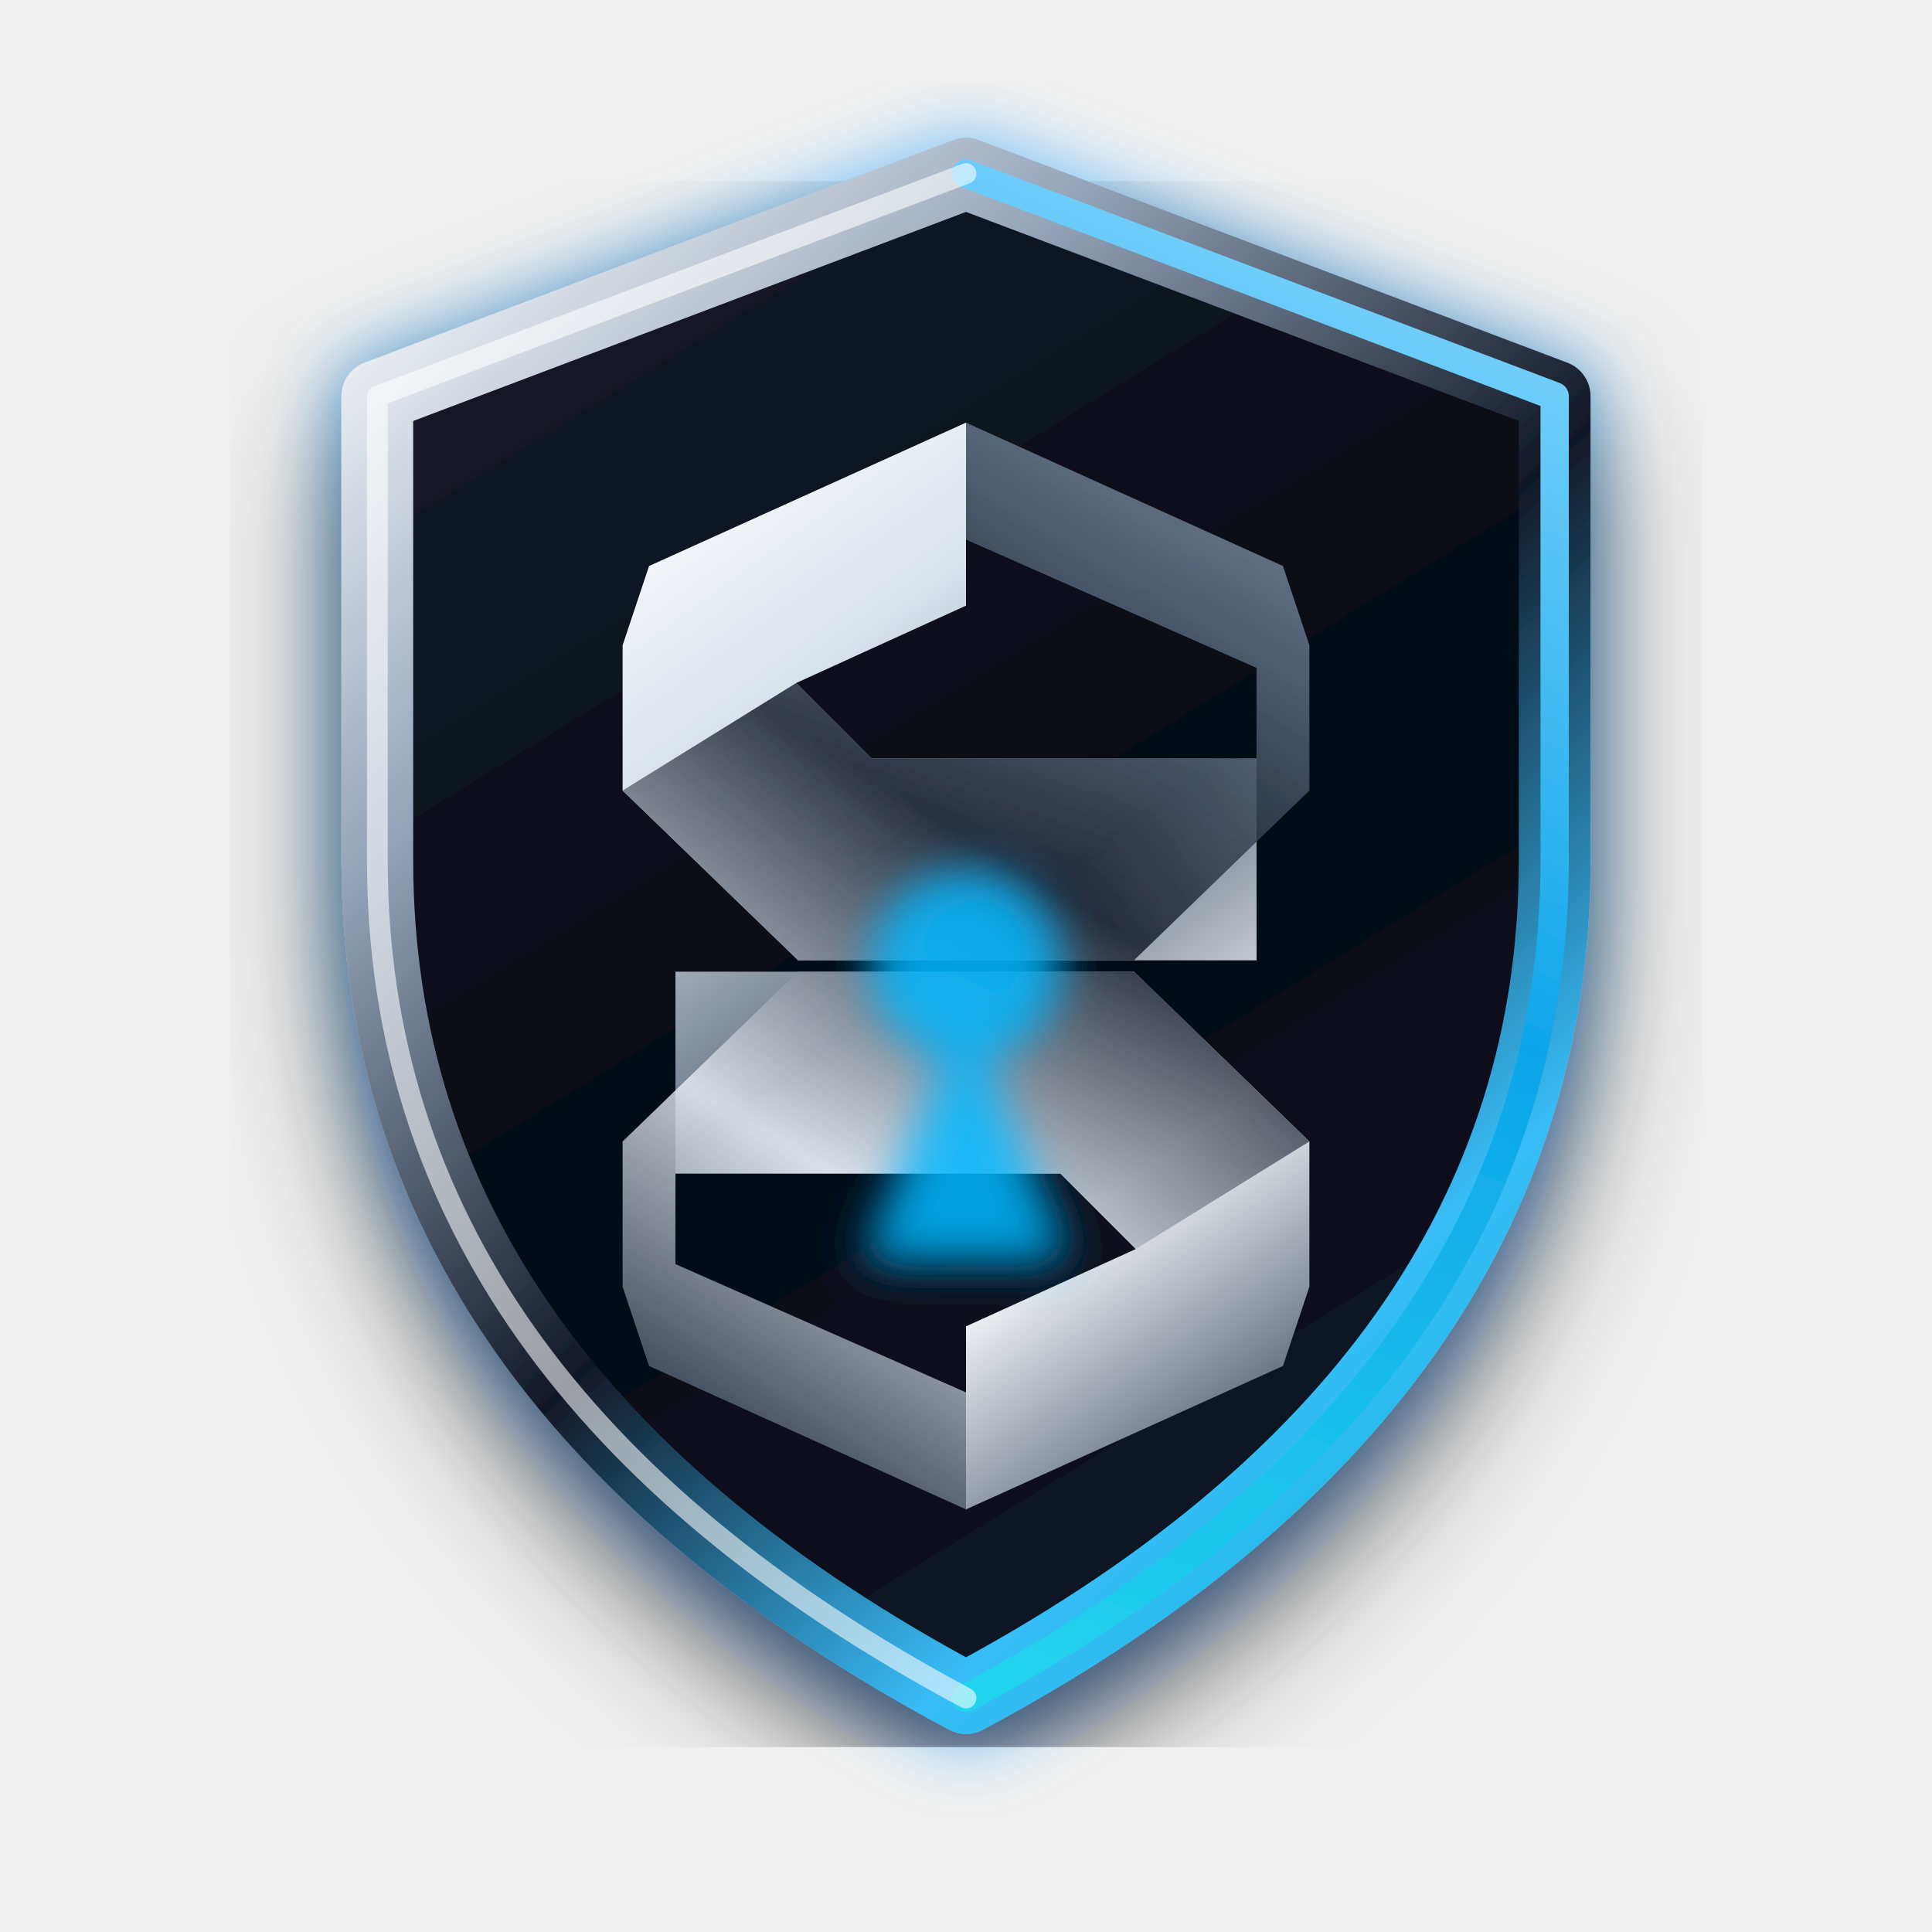
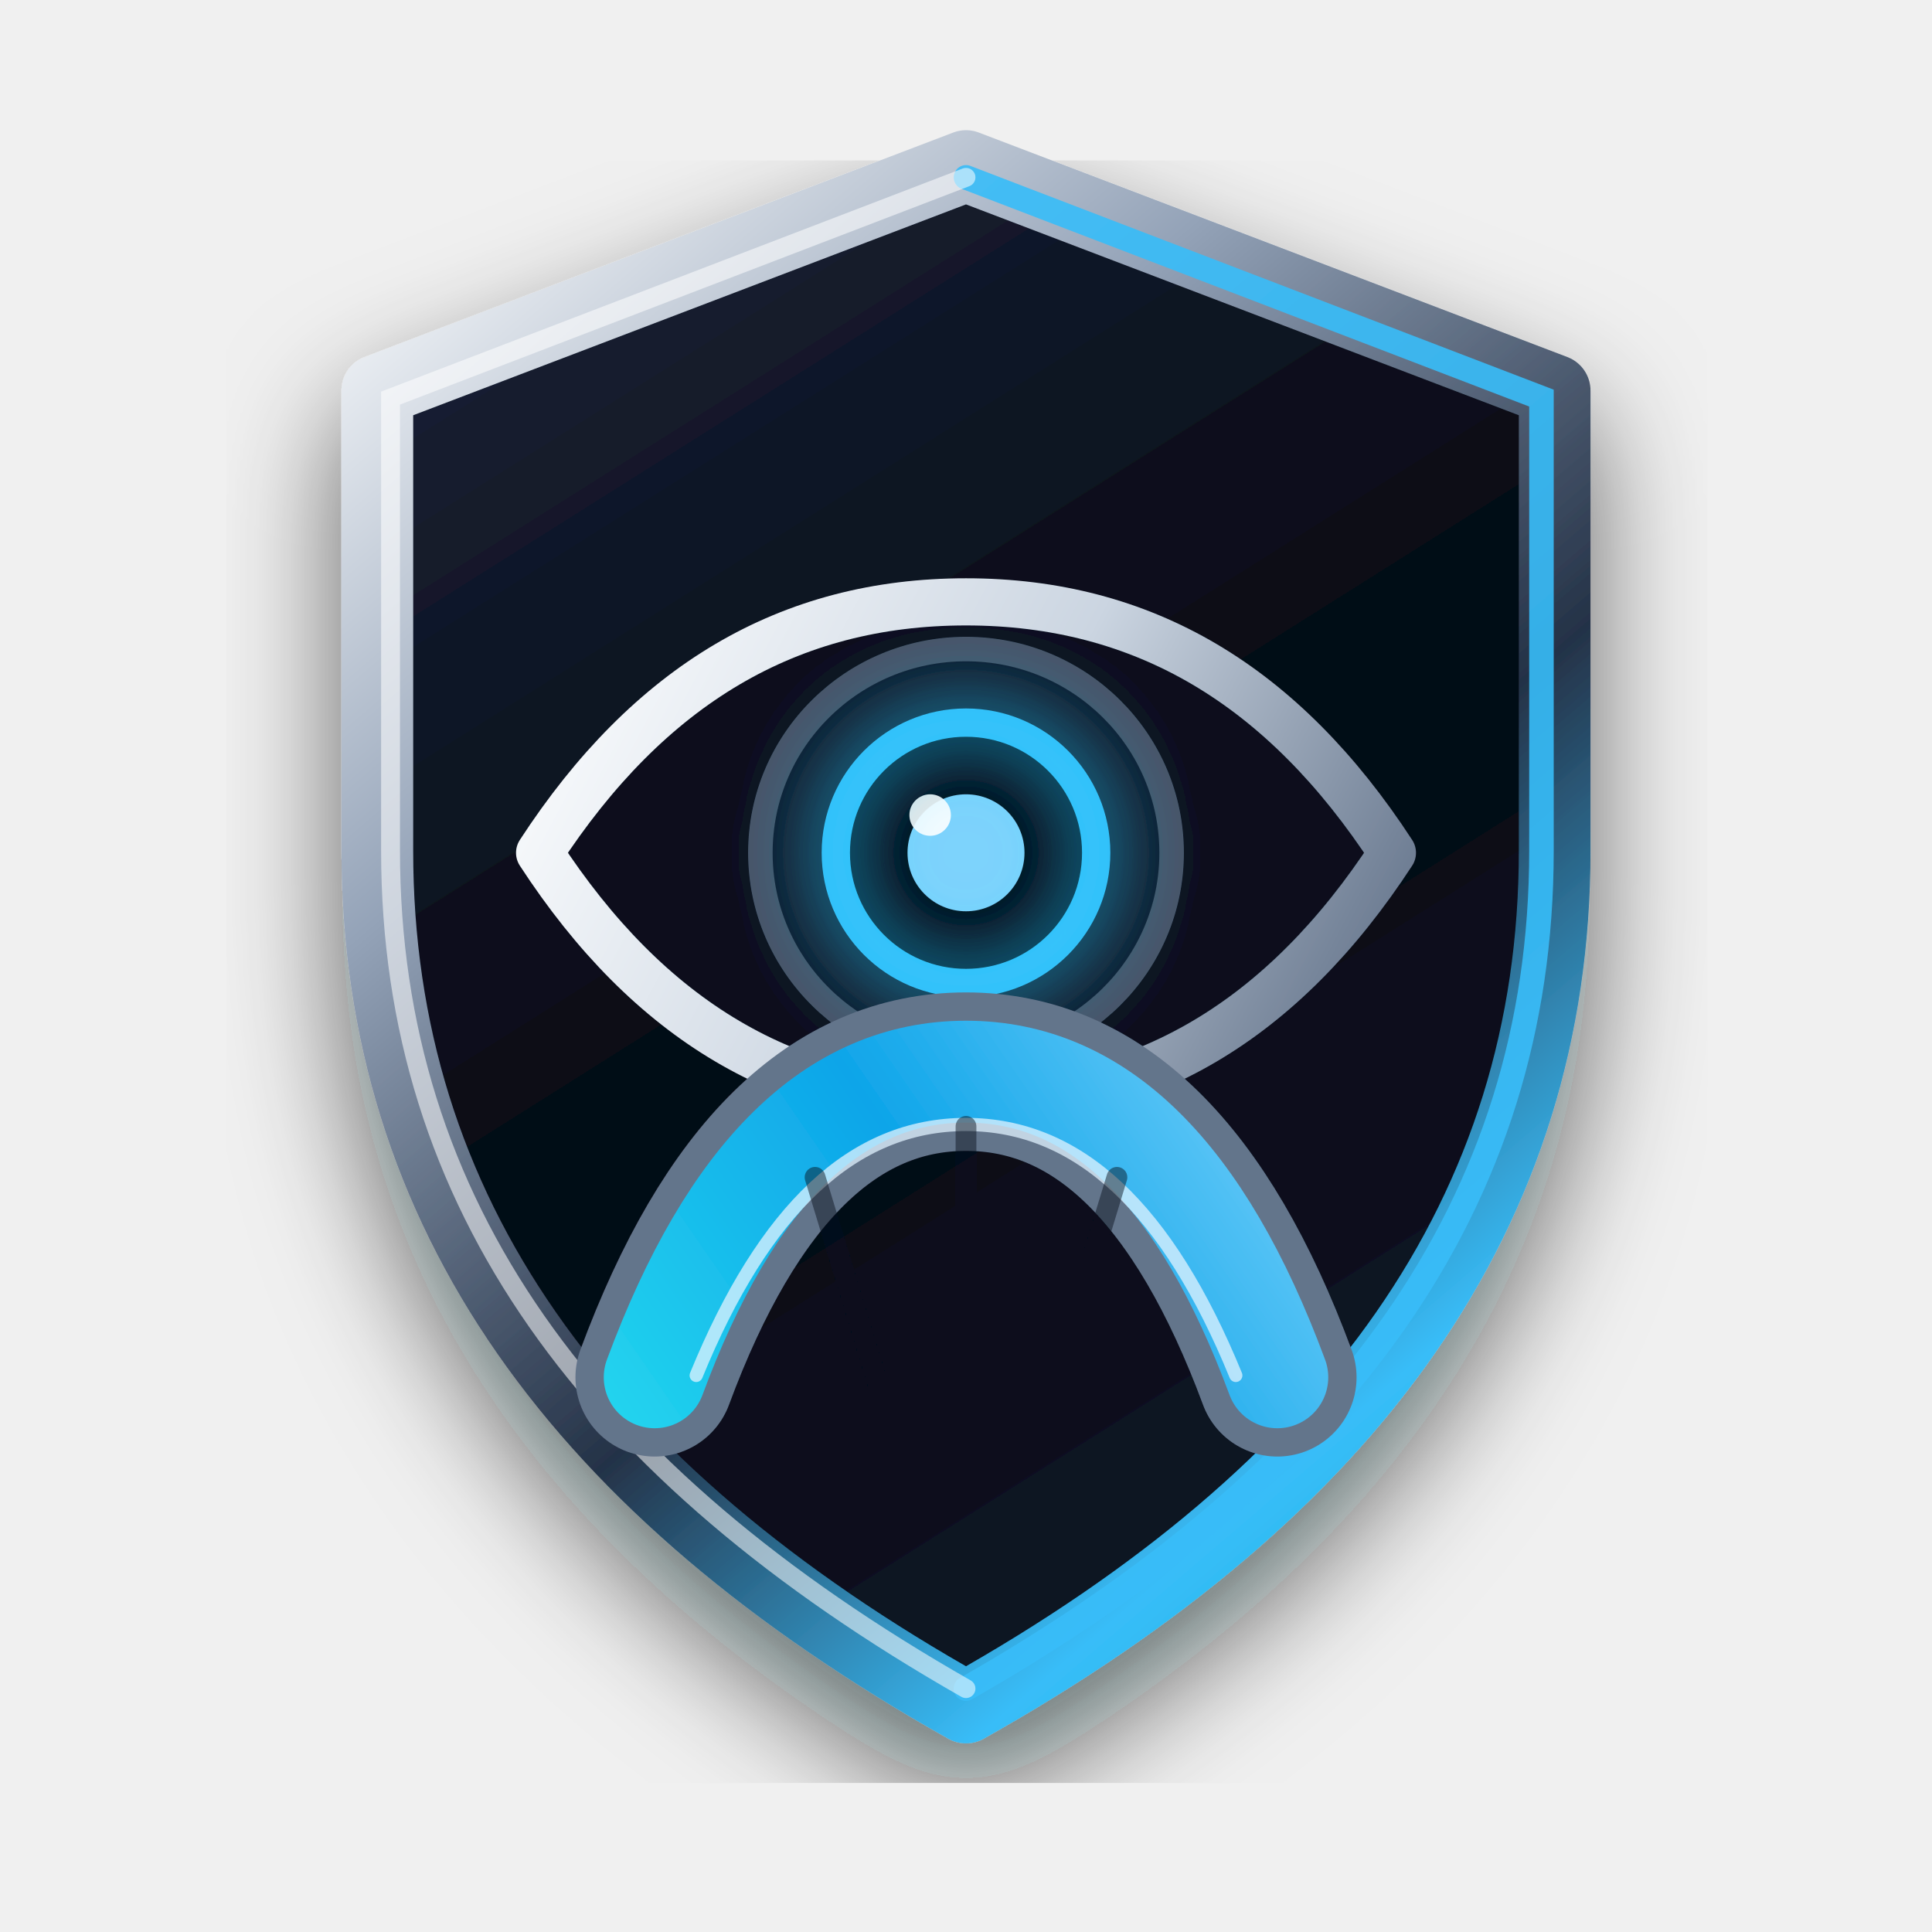
<svg xmlns="http://www.w3.org/2000/svg" width="1024" height="1024" viewBox="0 0 1024 1024" fill="none">
  <defs>
-     <linearGradient id="edge" x1="178" y1="154" x2="846" y2="864" gradientUnits="userSpaceOnUse">
-       <stop stop-color="#f8fafc" />
-       <stop offset="0.24" stop-color="#94a3b8" />
-       <stop offset="0.52" stop-color="#111827" />
-       <stop offset="0.78" stop-color="#38bdf8" />
-       <stop offset="1" stop-color="#06b6d4" />
+     <linearGradient id="rim" x1="190" y1="130" x2="835" y2="885" gradientUnits="userSpaceOnUse">
+       <stop stop-color="#F8FAFC" />
+       <stop offset=".28" stop-color="#94A3B8" />
+       <stop offset=".58" stop-color="#243247" />
+       <stop offset=".82" stop-color="#38BDF8" />
+       <stop offset="1" stop-color="#06B6D4" />
    </linearGradient>
-     <linearGradient id="face" x1="268" y1="130" x2="731" y2="883" gradientUnits="userSpaceOnUse">
-       <stop stop-color="#151b29" />
-       <stop offset="0.5" stop-color="#050914" />
-       <stop offset="1" stop-color="#0b1727" />
+     <linearGradient id="face" x1="270" y1="145" x2="730" y2="875" gradientUnits="userSpaceOnUse">
+       <stop stop-color="#172033" />
+       <stop offset=".48" stop-color="#050914" />
+       <stop offset="1" stop-color="#0B1727" />
    </linearGradient>
-     <linearGradient id="metal" x1="322" y1="249" x2="693" y2="761" gradientUnits="userSpaceOnUse">
-       <stop stop-color="#ffffff" />
-       <stop offset="0.24" stop-color="#d9e2ec" />
-       <stop offset="0.5" stop-color="#697586" />
-       <stop offset="0.74" stop-color="#f8fafc" />
-       <stop offset="1" stop-color="#425066" />
+     <linearGradient id="eye" x1="306" y1="350" x2="718" y2="568" gradientUnits="userSpaceOnUse">
+       <stop stop-color="#F8FAFC" />
+       <stop offset=".5" stop-color="#CBD5E1" />
+       <stop offset="1" stop-color="#64748B" />
    </linearGradient>
-     <linearGradient id="shade" x1="690" y1="240" x2="354" y2="778" gradientUnits="userSpaceOnUse">
-       <stop stop-color="#8da2ba" />
-       <stop offset="0.42" stop-color="#111827" />
-       <stop offset="0.72" stop-color="#e8eef6" />
-       <stop offset="1" stop-color="#293547" />
+     <linearGradient id="bridge" x1="340" y1="765" x2="685" y2="527" gradientUnits="userSpaceOnUse">
+       <stop stop-color="#22D3EE" />
+       <stop offset=".48" stop-color="#0EA5E9" />
+       <stop offset="1" stop-color="#7DD3FC" />
    </linearGradient>
-     <linearGradient id="cyan" x1="742" y1="120" x2="442" y2="844" gradientUnits="userSpaceOnUse">
-       <stop stop-color="#7dd3fc" />
-       <stop offset="0.48" stop-color="#0ea5e9" />
-       <stop offset="1" stop-color="#22d3ee" />
-     </linearGradient>
-     <filter id="glow" x="83" y="44" width="858" height="924" filterUnits="userSpaceOnUse" color-interpolation-filters="sRGB">
+     <filter id="shadow" x="120" y="55" width="785" height="890" filterUnits="userSpaceOnUse">
+       <feDropShadow dx="0" dy="30" stdDeviation="32" flood-color="#000814" flood-opacity=".58" />
+     </filter>
+     <filter id="glow" x="278" y="270" width="468" height="404" filterUnits="userSpaceOnUse">
      <feGaussianBlur stdDeviation="18" result="blur" />
-       <feColorMatrix in="blur" type="matrix" values="0 0 0 0 0.02 0 0 0 0 0.58 0 0 0 0 1 0 0 0 0.7 0" />
-     </filter>
-     <filter id="shadow" x="122" y="62" width="780" height="864" filterUnits="userSpaceOnUse" color-interpolation-filters="sRGB">
-       <feDropShadow dx="0" dy="34" stdDeviation="34" flood-color="#000814" flood-opacity="0.62" />
-     </filter>
-     <filter id="lockGlow" x="392" y="394" width="240" height="302" filterUnits="userSpaceOnUse" color-interpolation-filters="sRGB">
-       <feGaussianBlur stdDeviation="12" result="blur" />
-       <feColorMatrix in="blur" type="matrix" values="0 0 0 0 0.02 0 0 0 0 0.72 0 0 0 0 1 0 0 0 0.86 0" />
+       <feColorMatrix in="blur" type="matrix" values="0 0 0 0 .02 0 0 0 0 .62 0 0 0 0 1 0 0 0 .75 0" />
    </filter>
  </defs>
-   <path filter="url(#glow)" d="M512 86L831 207V456C831 646 724 797 512 912C300 797 193 646 193 456V207L512 86Z" stroke="url(#cyan)" stroke-width="24" stroke-linejoin="round" />
  <g filter="url(#shadow)">
-     <path d="M512 92L824 210V456C824 642 718 790 512 900C306 790 200 642 200 456V210L512 92Z" fill="url(#face)" />
-     <path d="M512 92L824 210V456C824 642 718 790 512 900C306 790 200 642 200 456V210L512 92Z" stroke="url(#edge)" stroke-width="38" stroke-linejoin="round" />
-     <path d="M512 92L824 210V456C824 642 718 790 512 900" stroke="url(#cyan)" stroke-width="15" stroke-linecap="round" stroke-linejoin="round" />
-     <path d="M512 92L200 210V456C200 642 306 790 512 900" stroke="#ffffff" stroke-opacity="0.58" stroke-width="11" stroke-linecap="round" stroke-linejoin="round" />
-     <path d="M344 300L512 224V321L422 362L462 402H666V509H423L330 419V342L344 300Z" fill="url(#metal)" />
-     <path d="M680 724L512 800V703L602 662L562 622H358V515H601L694 605V682L680 724Z" fill="url(#metal)" />
-     <path d="M512 224L680 300L694 342V419L601 509H423L330 419L422 362L462 402H666V354L512 286V224Z" fill="url(#shade)" opacity="0.82" />
-     <path d="M512 800L344 724L330 682V605L423 515H601L694 605L602 662L562 622H358V670L512 738V800Z" fill="url(#shade)" opacity="0.82" />
-     <g filter="url(#lockGlow)">
-       <circle cx="512" cy="512" r="46" fill="#06111f" stroke="url(#cyan)" stroke-width="10" />
-       <path d="M512 548L464 664H560L512 548Z" fill="#06111f" stroke="url(#cyan)" stroke-width="10" stroke-linejoin="round" />
-       <circle cx="512" cy="512" r="18" fill="#38bdf8" opacity="0.9" />
-     </g>
+     <path d="M512 88 824 207v244c0 191-107 339-312 454C307 790 200 642 200 451V207L512 88Z" fill="url(#face)" stroke="url(#rim)" stroke-width="38" stroke-linejoin="round" />
+     <path d="M512 94 817 211v240c0 187-105 330-305 444" stroke="#38BDF8" stroke-opacity=".9" stroke-width="13" stroke-linecap="round" />
+     <path d="M512 94 207 211v240c0 187 105 330 305 444" stroke="#FFF" stroke-opacity=".55" stroke-width="10" stroke-linecap="round" />
+     <path d="M286 452c58-89 132-133 226-133s168 44 226 133c-58 89-132 133-226 133s-168-44-226-133Z" fill="#07111F" stroke="url(#eye)" stroke-width="25" stroke-linejoin="round" />
+     <ellipse cx="512" cy="452" rx="109" ry="108" fill="#111C2D" stroke="#475569" stroke-width="13" />
+     <circle cx="512" cy="452" r="69" fill="#06111F" stroke="#38BDF8" stroke-width="15" />
+     <circle cx="512" cy="452" r="31" fill="#7DD3FC" />
+     <circle cx="493" cy="432" r="11" fill="#FFF" fill-opacity=".9" />
+     <circle cx="512" cy="452" r="70" stroke="#38BDF8" stroke-opacity=".78" stroke-width="24" filter="url(#glow)" />
+     <path d="M347 730c40-108 95-162 165-162s125 54 165 162" stroke="#64748B" stroke-width="84" stroke-linecap="round" />
+     <path d="M347 730c40-108 95-162 165-162s125 54 165 162" stroke="url(#bridge)" stroke-width="54" stroke-linecap="round" />
+     <path d="M369 729c36-88 83-133 143-133s107 45 143 133" stroke="#E0F2FE" stroke-opacity=".75" stroke-width="7" stroke-linecap="round" />
+     <path d="M512 597v136M432 624l35 115m125-115-35 115" stroke="#07111F" stroke-opacity=".48" stroke-width="11" stroke-linecap="round" />
  </g>
</svg>
